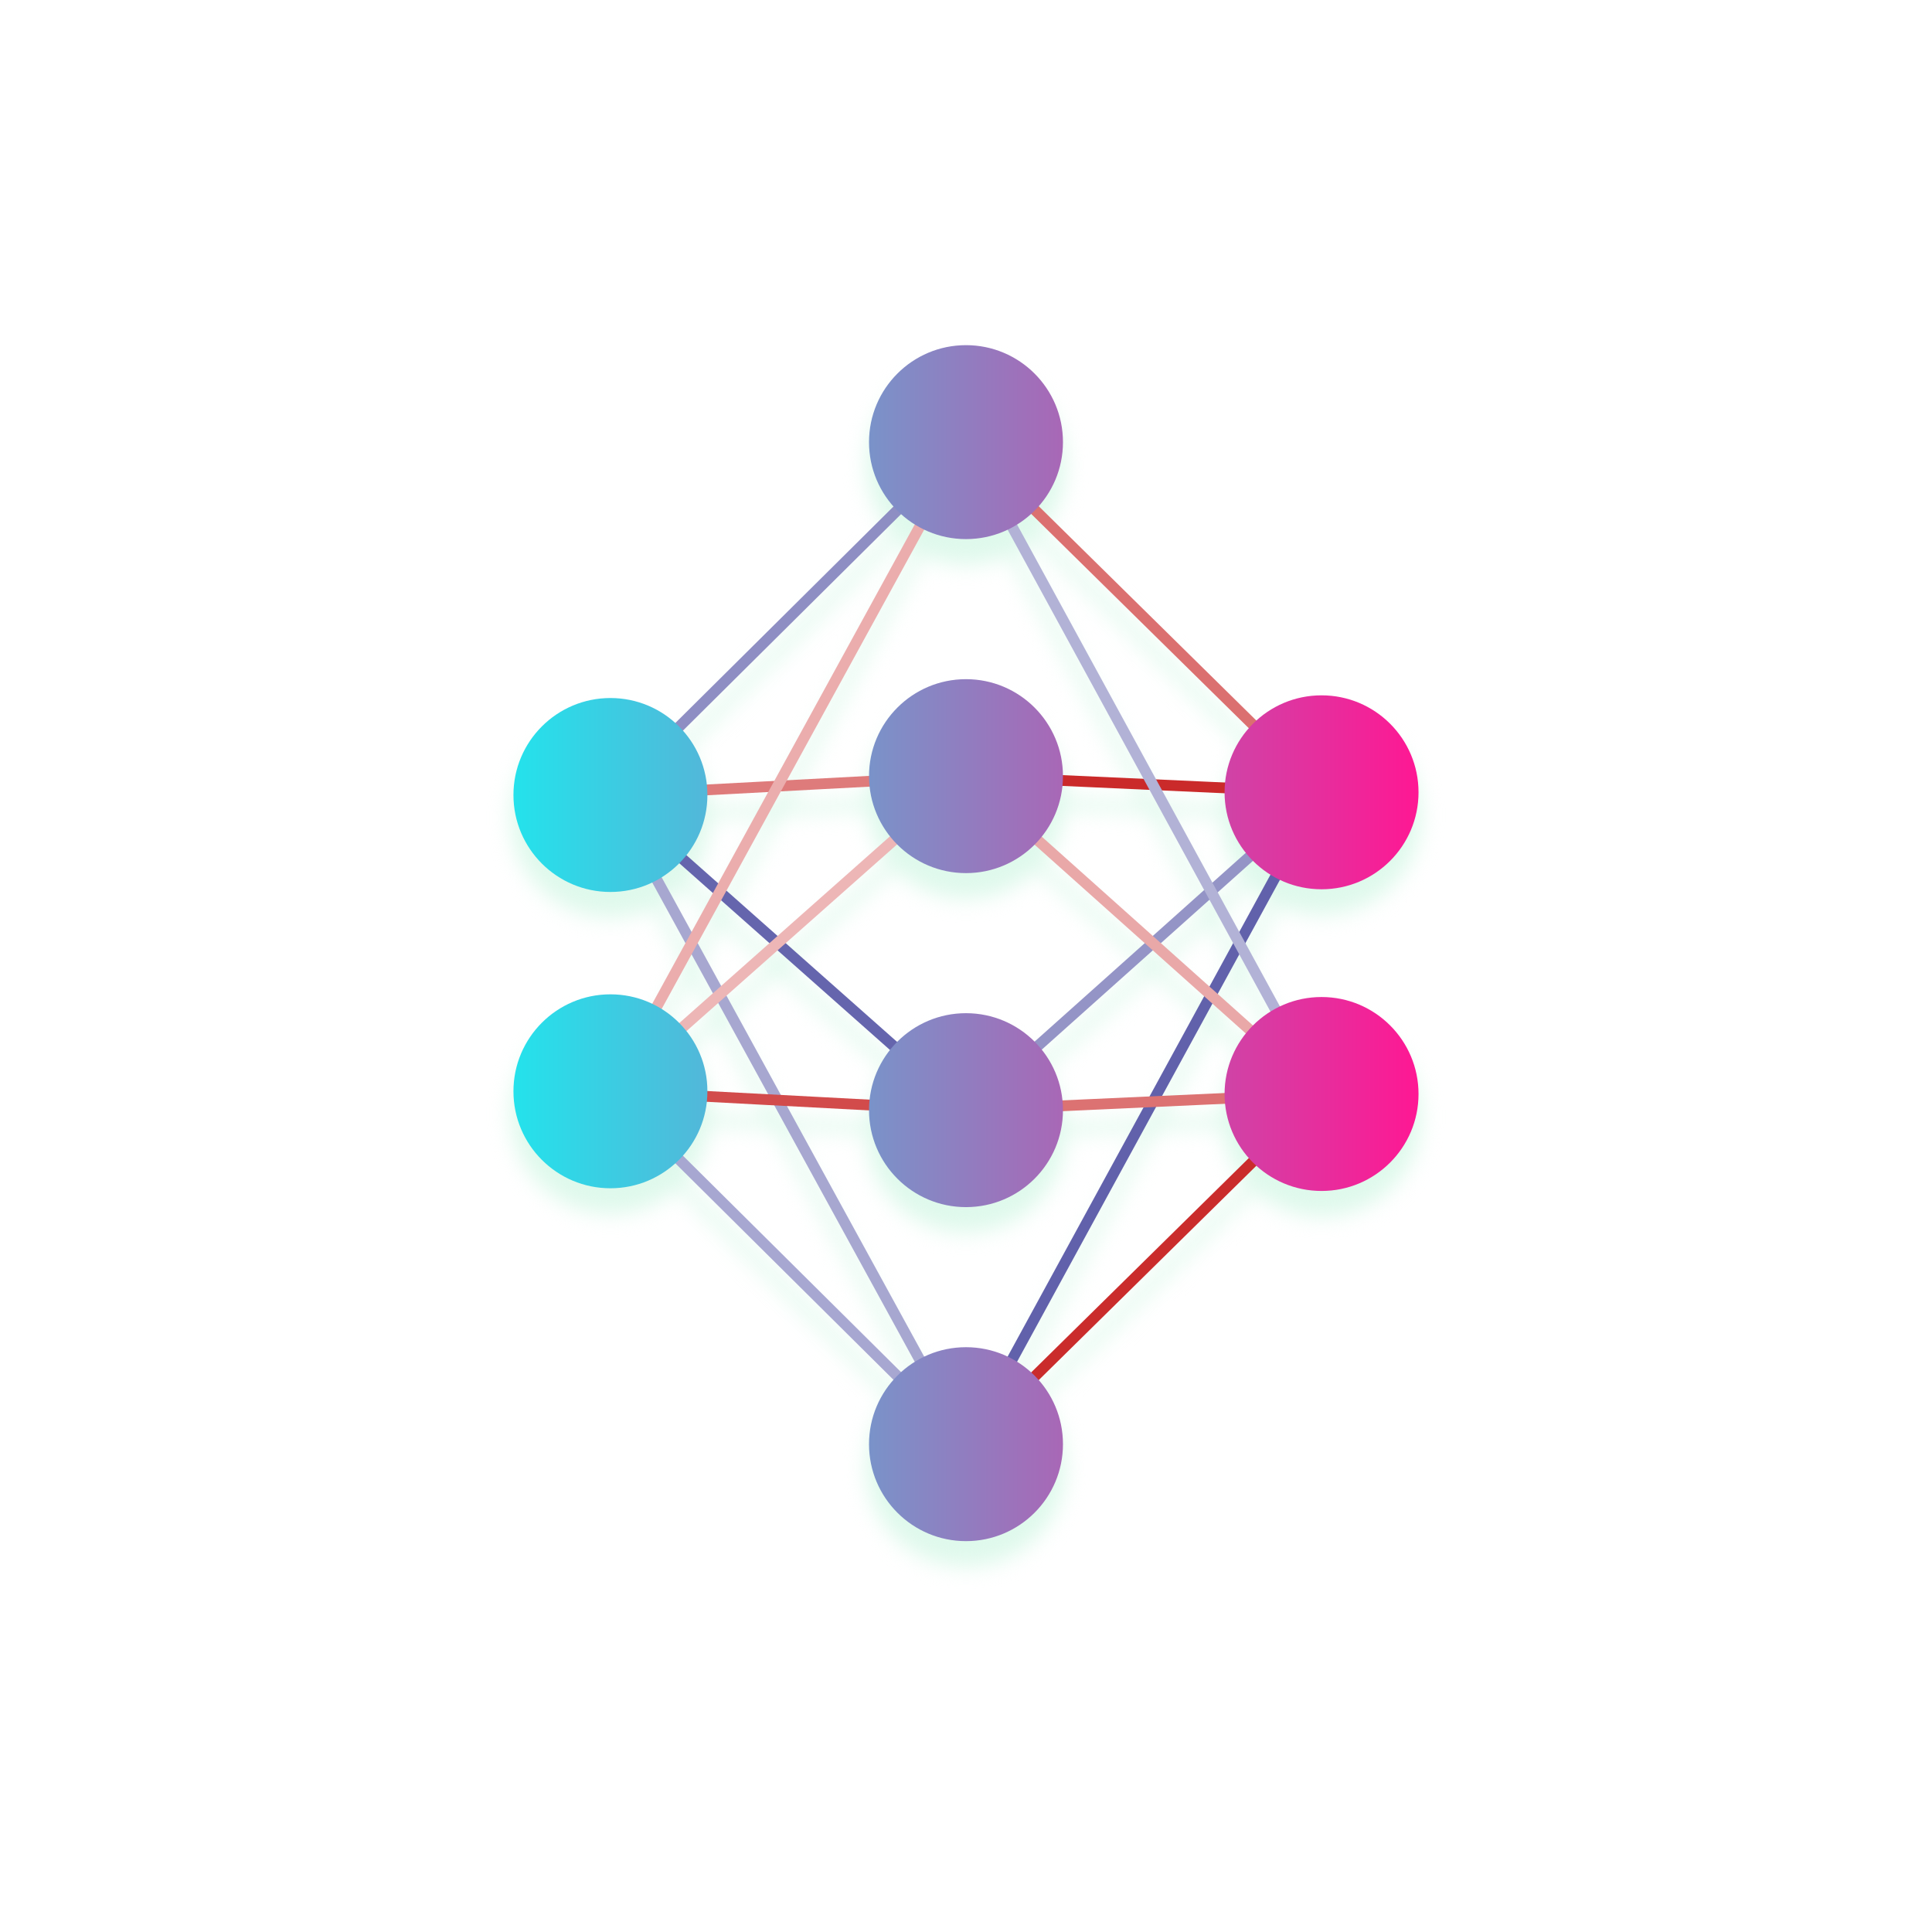
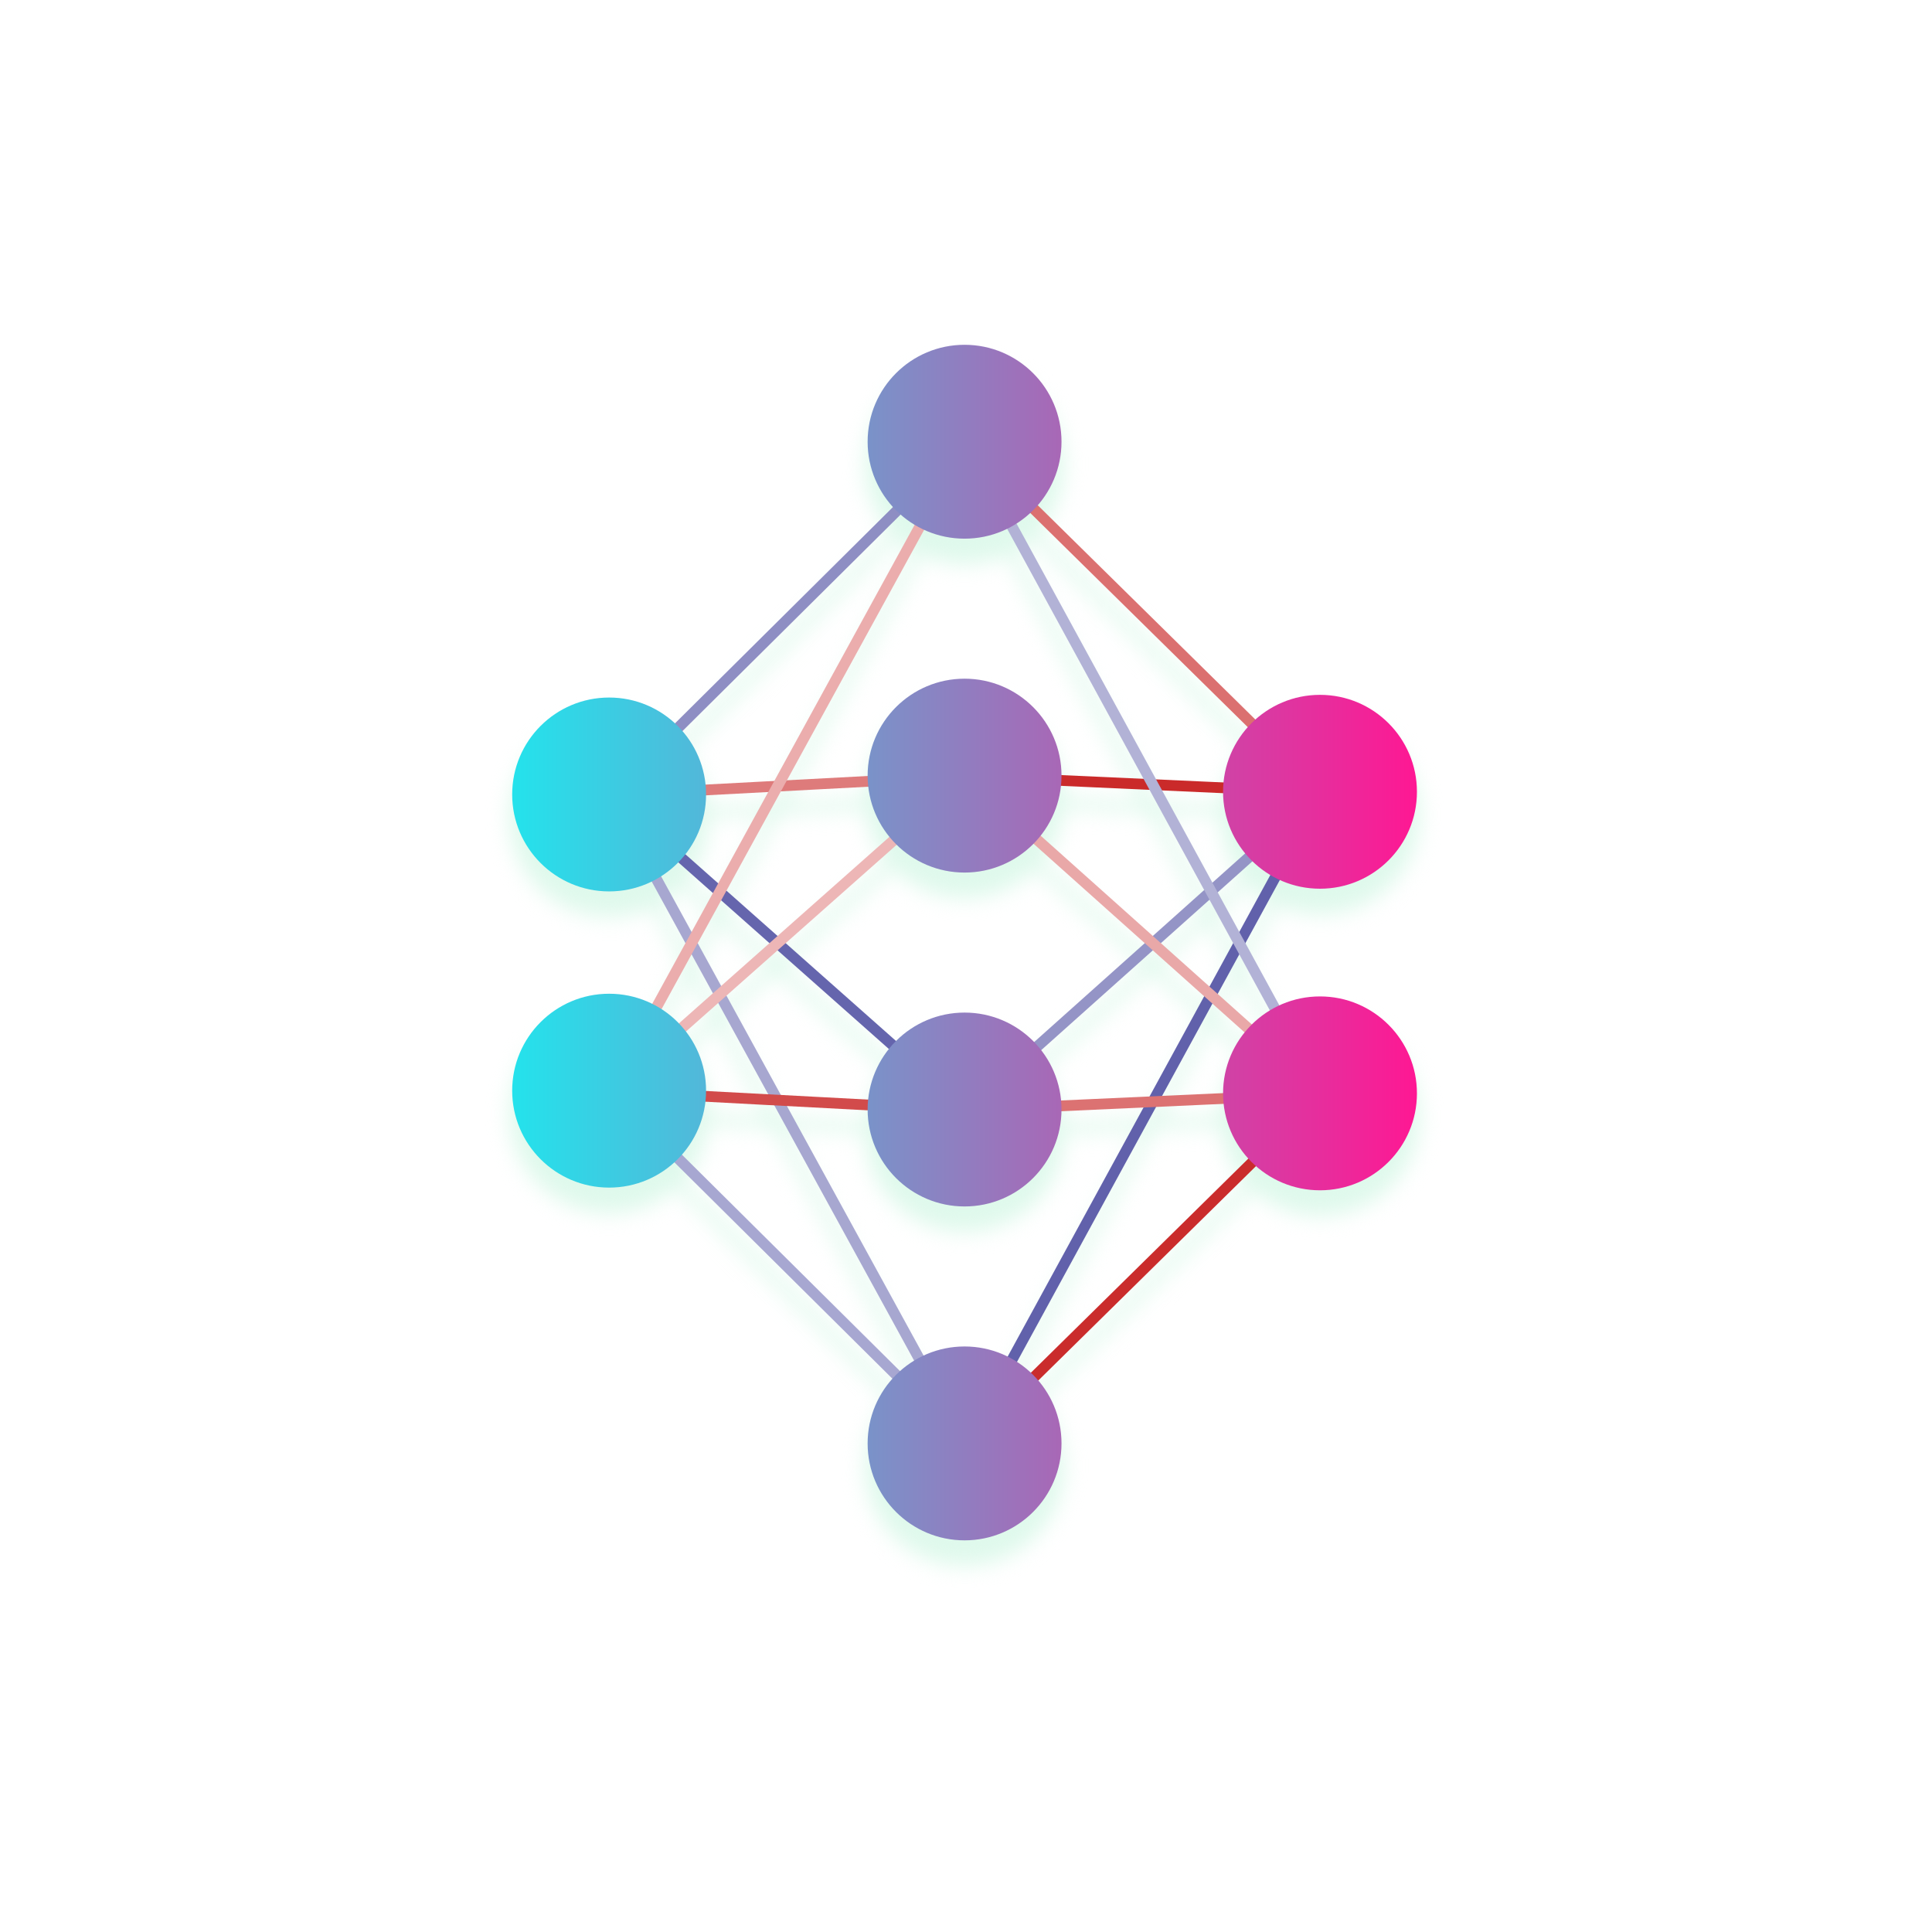
- <svg xmlns="http://www.w3.org/2000/svg" xmlns:xlink="http://www.w3.org/1999/xlink" width="38.458mm" height="38.458mm" viewBox="0 0 38.458 38.458" version="1.1" id="svg42420" xml:space="preserve">
-   <defs id="defs42417">
-     <linearGradient id="linearGradient20995">
-       <stop style="stop-color:#23e3ec;stop-opacity:1;" offset="0" id="stop20991" />
-       <stop style="stop-color:#ff1793;stop-opacity:1;" offset="1" id="stop20993" />
+ <svg xmlns="http://www.w3.org/2000/svg" xmlns:xlink="http://www.w3.org/1999/xlink" xml:space="preserve" width="145.351" height="145.351" viewBox="0 0 38.458 38.458">
+   <defs>
+     <linearGradient id="a">
+       <stop offset="0" stop-color="#23e3ec" />
+       <stop offset="1" stop-color="#ff1793" />
    </linearGradient>
-     <linearGradient xlink:href="#linearGradient20995" id="linearGradient2078" x1="650" y1="308" x2="819" y2="308" gradientUnits="userSpaceOnUse" />
-     <linearGradient xlink:href="#linearGradient20995" id="linearGradient2096" gradientUnits="userSpaceOnUse" x1="650" y1="308" x2="819" y2="308" />
-     <linearGradient xlink:href="#linearGradient20995" id="linearGradient2098" gradientUnits="userSpaceOnUse" x1="650" y1="308" x2="819" y2="308" />
-     <linearGradient xlink:href="#linearGradient20995" id="linearGradient2100" gradientUnits="userSpaceOnUse" x1="650" y1="308" x2="819" y2="308" />
-     <linearGradient xlink:href="#linearGradient20995" id="linearGradient2102" gradientUnits="userSpaceOnUse" x1="650" y1="308" x2="819" y2="308" />
-     <linearGradient xlink:href="#linearGradient20995" id="linearGradient2104" gradientUnits="userSpaceOnUse" x1="650" y1="308" x2="819" y2="308" />
-     <linearGradient xlink:href="#linearGradient20995" id="linearGradient2106" gradientUnits="userSpaceOnUse" x1="650" y1="308" x2="819" y2="308" />
-     <linearGradient xlink:href="#linearGradient20995" id="linearGradient2108" gradientUnits="userSpaceOnUse" x1="650" y1="308" x2="819" y2="308" />
-     <linearGradient xlink:href="#linearGradient20995" id="linearGradient2110" gradientUnits="userSpaceOnUse" x1="650" y1="308" x2="819" y2="308" />
-     <filter style="color-interpolation-filters:sRGB" id="filter3322" x="-0.03" y="-0.023" width="1.061" height="1.046">
-       <feGaussianBlur stdDeviation="1.911" id="feGaussianBlur3324" />
+     <linearGradient xlink:href="#a" id="c" x1="650" x2="819" y1="308" y2="308" gradientUnits="userSpaceOnUse" />
+     <linearGradient xlink:href="#a" id="d" x1="650" x2="819" y1="308" y2="308" gradientUnits="userSpaceOnUse" />
+     <linearGradient xlink:href="#a" id="e" x1="650" x2="819" y1="308" y2="308" gradientUnits="userSpaceOnUse" />
+     <linearGradient xlink:href="#a" id="f" x1="650" x2="819" y1="308" y2="308" gradientUnits="userSpaceOnUse" />
+     <linearGradient xlink:href="#a" id="g" x1="650" x2="819" y1="308" y2="308" gradientUnits="userSpaceOnUse" />
+     <linearGradient xlink:href="#a" id="h" x1="650" x2="819" y1="308" y2="308" gradientUnits="userSpaceOnUse" />
+     <linearGradient xlink:href="#a" id="i" x1="650" x2="819" y1="308" y2="308" gradientUnits="userSpaceOnUse" />
+     <linearGradient xlink:href="#a" id="j" x1="650" x2="819" y1="308" y2="308" gradientUnits="userSpaceOnUse" />
+     <linearGradient xlink:href="#a" id="k" x1="650" x2="819" y1="308" y2="308" gradientUnits="userSpaceOnUse" />
+     <filter id="b" width="1.061" height="1.046" x="-.03" y="-.023" color-interpolation-filters="sRGB">
+       <feGaussianBlur stdDeviation="1.911" />
    </filter>
  </defs>
-   <g id="layer1" transform="translate(-119.9759,-151.3942)">
-     <g id="g838">
-       <g transform="matrix(0.1072383,0,0,0.1072383,60.43812,137.5936)" id="g662-6" style="mix-blend-mode:normal;fill:#dff9ec;fill-opacity:1;stroke:#dff9ec;stroke-opacity:1;filter:url(#filter3322);-webkit-tap-highlight-color:rgba(0, 0, 0, 0)">
-         <path class="link" d="m 734.5,215 66,65" style="fill:#dff9ec;fill-opacity:1;stroke:#dff9ec;stroke-width:2;stroke-opacity:1" id="path616-1" />
-         <path class="link" d="m 734.5,277 66,3" style="fill:#dff9ec;fill-opacity:1;stroke:#dff9ec;stroke-width:2;stroke-opacity:1" id="path618-8" />
-         <path class="link" d="m 734.5,339 66,-59" style="fill:#dff9ec;fill-opacity:1;stroke:#dff9ec;stroke-width:2;stroke-opacity:1" id="path620-7" />
-         <path class="link" d="m 734.5,401 66,-121" style="fill:#dff9ec;fill-opacity:1;stroke:#dff9ec;stroke-width:2;stroke-opacity:1" id="path622-9" />
-         <path class="link" d="m 734.5,215 66,121" style="fill:#dff9ec;fill-opacity:1;stroke:#dff9ec;stroke-width:2;stroke-opacity:1" id="path624-2" />
-         <path class="link" d="m 734.5,277 66,59" style="fill:#dff9ec;fill-opacity:1;stroke:#dff9ec;stroke-width:2;stroke-opacity:1" id="path626-0" />
-         <path class="link" d="m 734.5,339 66,-3" style="fill:#dff9ec;fill-opacity:1;stroke:#dff9ec;stroke-width:2;stroke-opacity:1" id="path628-2" />
-         <path class="link" d="m 734.5,401 66,-65" style="fill:#dff9ec;fill-opacity:1;stroke:#dff9ec;stroke-width:2;stroke-opacity:1" id="path630-3" />
-         <path class="link" d="m 668.5,280.5 66,-65.5" style="fill:#dff9ec;fill-opacity:1;stroke:#dff9ec;stroke-width:2;stroke-opacity:1" id="path632-7" />
-         <path class="link" d="m 668.5,280.5 66,-3.5" style="fill:#dff9ec;fill-opacity:1;stroke:#dff9ec;stroke-width:2;stroke-opacity:1" id="path634-5" />
-         <path class="link" d="m 668.5,280.5 66,58.5" style="fill:#dff9ec;fill-opacity:1;stroke:#dff9ec;stroke-width:2;stroke-opacity:1" id="path636-9" />
-         <path class="link" d="m 668.5,280.5 66,120.5" style="fill:#dff9ec;fill-opacity:1;stroke:#dff9ec;stroke-width:2;stroke-opacity:1" id="path638-2" />
-         <path class="link" d="M 668.5,335.5 734.5,215" style="fill:#dff9ec;fill-opacity:1;stroke:#dff9ec;stroke-width:2;stroke-opacity:1" id="path640-2" />
-         <path class="link" d="m 668.5,335.5 66,-58.5" style="fill:#dff9ec;fill-opacity:1;stroke:#dff9ec;stroke-width:2;stroke-opacity:1" id="path642-8" />
-         <path class="link" d="m 668.5,335.5 66,3.5" style="fill:#dff9ec;fill-opacity:1;stroke:#dff9ec;stroke-width:2;stroke-opacity:1" id="path644-9" />
-         <path class="link" d="m 668.5,335.5 66,65.5" style="fill:#dff9ec;fill-opacity:1;stroke:#dff9ec;stroke-width:2;stroke-opacity:1" id="path646-7" />
-         <text class="text" dy="0.35em" x="633.5" y="457" style="font-size:12px;fill:#dff9ec;fill-opacity:1;stroke:#dff9ec;stroke-opacity:1" id="text655-3" />
-         <text class="text" dy="0.35em" x="699.5" y="457" style="font-size:12px;fill:#dff9ec;fill-opacity:1;stroke:#dff9ec;stroke-opacity:1" id="text657-6" />
-         <text class="text" dy="0.35em" x="765.5" y="457" style="font-size:12px;fill:#dff9ec;fill-opacity:1;stroke:#dff9ec;stroke-opacity:1" id="text659-1" />
-         <g id="g1126-2" style="fill:#dff9ec;fill-opacity:1;stroke:#dff9ec;stroke-opacity:1">
-           <circle r="18" class="node" id="0_0-3-9" cx="668.5" cy="280.5" style="fill:#dff9ec;fill-opacity:1;stroke:#dff9ec;stroke-opacity:1" />
-           <circle r="18" class="node" id="0_1-6-3" cx="668.5" cy="335.5" style="fill:#dff9ec;fill-opacity:1;stroke:#dff9ec;stroke-opacity:1" />
-           <circle r="18" class="node" id="1_0-7-1" cx="734.5" cy="215" style="fill:#dff9ec;fill-opacity:1;stroke:#dff9ec;stroke-opacity:1" />
-           <circle r="18" class="node" id="1_1-5-9" cx="734.5" cy="277" style="fill:#dff9ec;fill-opacity:1;stroke:#dff9ec;stroke-opacity:1" />
-           <circle r="18" class="node" id="1_2-3-4" cx="734.5" cy="339" style="fill:#dff9ec;fill-opacity:1;stroke:#dff9ec;stroke-opacity:1" />
-           <circle r="18" class="node" id="1_3-5-7" cx="734.5" cy="401" style="fill:#dff9ec;fill-opacity:1;stroke:#dff9ec;stroke-opacity:1" />
-           <circle r="18" class="node" id="2_0-6-8" cx="800.5" cy="280" style="fill:#dff9ec;fill-opacity:1;stroke:#dff9ec;stroke-opacity:1" />
-           <circle r="18" class="node" id="2_1-2-4" cx="800.5" cy="336" style="fill:#dff9ec;fill-opacity:1;stroke:#dff9ec;stroke-opacity:1" />
-         </g>
-       </g>
-       <g transform="matrix(0.1072383,0,0,0.1072383,60.43812,137.1389)" id="g662" style="-webkit-tap-highlight-color:rgba(0, 0, 0, 0)">
-         <path class="link" d="m 734.5,215 66,65" style="stroke:#db7070;stroke-width:2;stroke-opacity:1" id="path616" />
-         <path class="link" d="m 734.5,277 66,3" style="stroke:#ca2a2a;stroke-width:2;stroke-opacity:1" id="path618" />
-         <path class="link" d="m 734.5,339 66,-59" style="stroke:#9494c6;stroke-width:2;stroke-opacity:1" id="path620" />
-         <path class="link" d="m 734.5,401 66,-121" style="stroke:#6161ab;stroke-width:2;stroke-opacity:1" id="path622" />
-         <path class="link" d="m 734.5,215 66,121" style="stroke:#b2b2d6;stroke-width:2;stroke-opacity:1" id="path624" />
-         <path class="link" d="m 734.5,277 66,59" style="stroke:#e9a8a8;stroke-width:2;stroke-opacity:1" id="path626" />
-         <path class="link" d="m 734.5,339 66,-3" style="stroke:#dc7272;stroke-width:2;stroke-opacity:1" id="path628" />
-         <path class="link" d="m 734.5,401 66,-65" style="stroke:#ca2c2c;stroke-width:2;stroke-opacity:1" id="path630" />
-         <path class="link" d="m 668.5,280.5 66,-65.5" style="stroke:#8e8ec3;stroke-width:2;stroke-opacity:1" id="path632" />
-         <path class="link" d="m 668.5,280.5 66,-3.5" style="stroke:#de7b7b;stroke-width:2;stroke-opacity:1" id="path634" />
-         <path class="link" d="m 668.5,280.5 66,58.5" style="stroke:#6565ad;stroke-width:2;stroke-opacity:1" id="path636" />
-         <path class="link" d="m 668.5,280.5 66,120.5" style="stroke:#a7a7d0;stroke-width:2;stroke-opacity:1" id="path638" />
-         <path class="link" d="M 668.5,335.5 734.5,215" style="stroke:#ebadad;stroke-width:2;stroke-opacity:1" id="path640" />
-         <path class="link" d="m 668.5,335.5 66,-58.5" style="stroke:#edb6b6;stroke-width:2;stroke-opacity:1" id="path642" />
-         <path class="link" d="m 668.5,335.5 66,3.5" style="stroke:#d24b4b;stroke-width:2;stroke-opacity:1" id="path644" />
-         <path class="link" d="m 668.5,335.5 66,65.5" style="stroke:#a7a7d1;stroke-width:2;stroke-opacity:1" id="path646" />
-         <text class="text" dy="0.35em" x="633.5" y="457" style="font-size:12px" id="text655" />
-         <text class="text" dy="0.35em" x="699.5" y="457" style="font-size:12px" id="text657" />
-         <text class="text" dy="0.35em" x="765.5" y="457" style="font-size:12px" id="text659" />
-         <g id="g1126" style="fill:url(#linearGradient2078);fill-opacity:1">
-           <circle r="18" class="node" id="0_0-3" cx="668.5" cy="280.5" style="fill:url(#linearGradient2096);fill-opacity:1;stroke:none" />
-           <circle r="18" class="node" id="0_1-6" cx="668.5" cy="335.5" style="fill:url(#linearGradient2098);fill-opacity:1;stroke:none" />
-           <circle r="18" class="node" id="1_0-7" cx="734.5" cy="215" style="fill:url(#linearGradient2100);fill-opacity:1;stroke:none" />
-           <circle r="18" class="node" id="1_1-5" cx="734.5" cy="277" style="fill:url(#linearGradient2102);fill-opacity:1;stroke:none" />
-           <circle r="18" class="node" id="1_2-3" cx="734.5" cy="339" style="fill:url(#linearGradient2104);fill-opacity:1;stroke:none" />
-           <circle r="18" class="node" id="1_3-5" cx="734.5" cy="401" style="fill:url(#linearGradient2106);fill-opacity:1;stroke:none" />
-           <circle r="18" class="node" id="2_0-6" cx="800.5" cy="280" style="fill:url(#linearGradient2108);fill-opacity:1;stroke:none" />
-           <circle r="18" class="node" id="2_1-2" cx="800.5" cy="336" style="fill:url(#linearGradient2110);fill-opacity:1;stroke:none" />
-         </g>
-       </g>
+   <g fill="#dff9ec" stroke="#dff9ec" filter="url(#b)" style="mix-blend-mode:normal;-webkit-tap-highlight-color:transparent" transform="translate(-59.538 -13.8) scale(.1072)">
+     <path stroke-width="2" d="m734.5 215 66 65m-66-3 66 3m-66 59 66-59m-66 121 66-121m-66-65 66 121m-66-59 66 59m-66 3 66-3m-66 65 66-65m-132-55.5 66-65.5m-66 65.5 66-3.5m-66 3.5 66 58.5m-66-58.5 66 120.5m-66-65.5 66-120.5m-66 120.5 66-58.5m-66 58.5 66 3.5m-66-3.5 66 65.5" class="link" />
+     <circle cx="668.5" cy="280.5" r="18" class="node" />
+     <circle cx="668.5" cy="335.5" r="18" class="node" />
+     <circle cx="734.5" cy="215" r="18" class="node" />
+     <circle cx="734.5" cy="277" r="18" class="node" />
+     <circle cx="734.5" cy="339" r="18" class="node" />
+     <circle cx="734.5" cy="401" r="18" class="node" />
+     <circle cx="800.5" cy="280" r="18" class="node" />
+     <circle cx="800.5" cy="336" r="18" class="node" />
+   </g>
+   <g style="-webkit-tap-highlight-color:transparent">
+     <path stroke="#db7070" stroke-width=".214" d="m19.229 8.801 7.078 6.97" class="link" />
+     <path stroke="#ca2a2a" stroke-width=".214" d="m19.229 15.45 7.078.321" class="link" />
+     <path stroke="#9494c6" stroke-width=".214" d="m19.229 22.099 7.078-6.328" class="link" />
+     <path stroke="#6161ab" stroke-width=".214" d="m19.229 28.747 7.078-12.976" class="link" />
+     <path stroke="#b2b2d6" stroke-width=".214" d="m19.229 8.801 7.078 12.976" class="link" />
+     <path stroke="#e9a8a8" stroke-width=".214" d="m19.229 15.45 7.078 6.327" class="link" />
+     <path stroke="#dc7272" stroke-width=".214" d="m19.229 22.099 7.078-.322" class="link" />
+     <path stroke="#ca2c2c" stroke-width=".214" d="m19.229 28.747 7.078-6.97" class="link" />
+     <path stroke="#8e8ec3" stroke-width=".214" d="m12.151 15.825 7.078-7.024" class="link" />
+     <path stroke="#de7b7b" stroke-width=".214" d="m12.151 15.825 7.078-.375" class="link" />
+     <path stroke="#6565ad" stroke-width=".214" d="M12.151 15.825 19.23 22.1" class="link" />
+     <path stroke="#a7a7d0" stroke-width=".214" d="m12.151 15.825 7.078 12.922" class="link" />
+     <path stroke="#ebadad" stroke-width=".214" d="M12.151 21.723 19.23 8.801" class="link" />
+     <path stroke="#edb6b6" stroke-width=".214" d="m12.151 21.723 7.078-6.273" class="link" />
+     <path stroke="#d24b4b" stroke-width=".214" d="m12.151 21.723 7.078.376" class="link" />
+     <path stroke="#a7a7d1" stroke-width=".214" d="m12.151 21.723 7.078 7.024" class="link" />
+     <g fill="url(#c)" transform="translate(-59.538 -14.255) scale(.1072)">
+       <circle cx="668.5" cy="280.5" r="18" fill="url(#d)" class="node" />
+       <circle cx="668.5" cy="335.5" r="18" fill="url(#e)" class="node" />
+       <circle cx="734.5" cy="215" r="18" fill="url(#f)" class="node" />
+       <circle cx="734.5" cy="277" r="18" fill="url(#g)" class="node" />
+       <circle cx="734.5" cy="339" r="18" fill="url(#h)" class="node" />
+       <circle cx="734.5" cy="401" r="18" fill="url(#i)" class="node" />
+       <circle cx="800.5" cy="280" r="18" fill="url(#j)" class="node" />
+       <circle cx="800.5" cy="336" r="18" fill="url(#k)" class="node" />
    </g>
  </g>
</svg>
